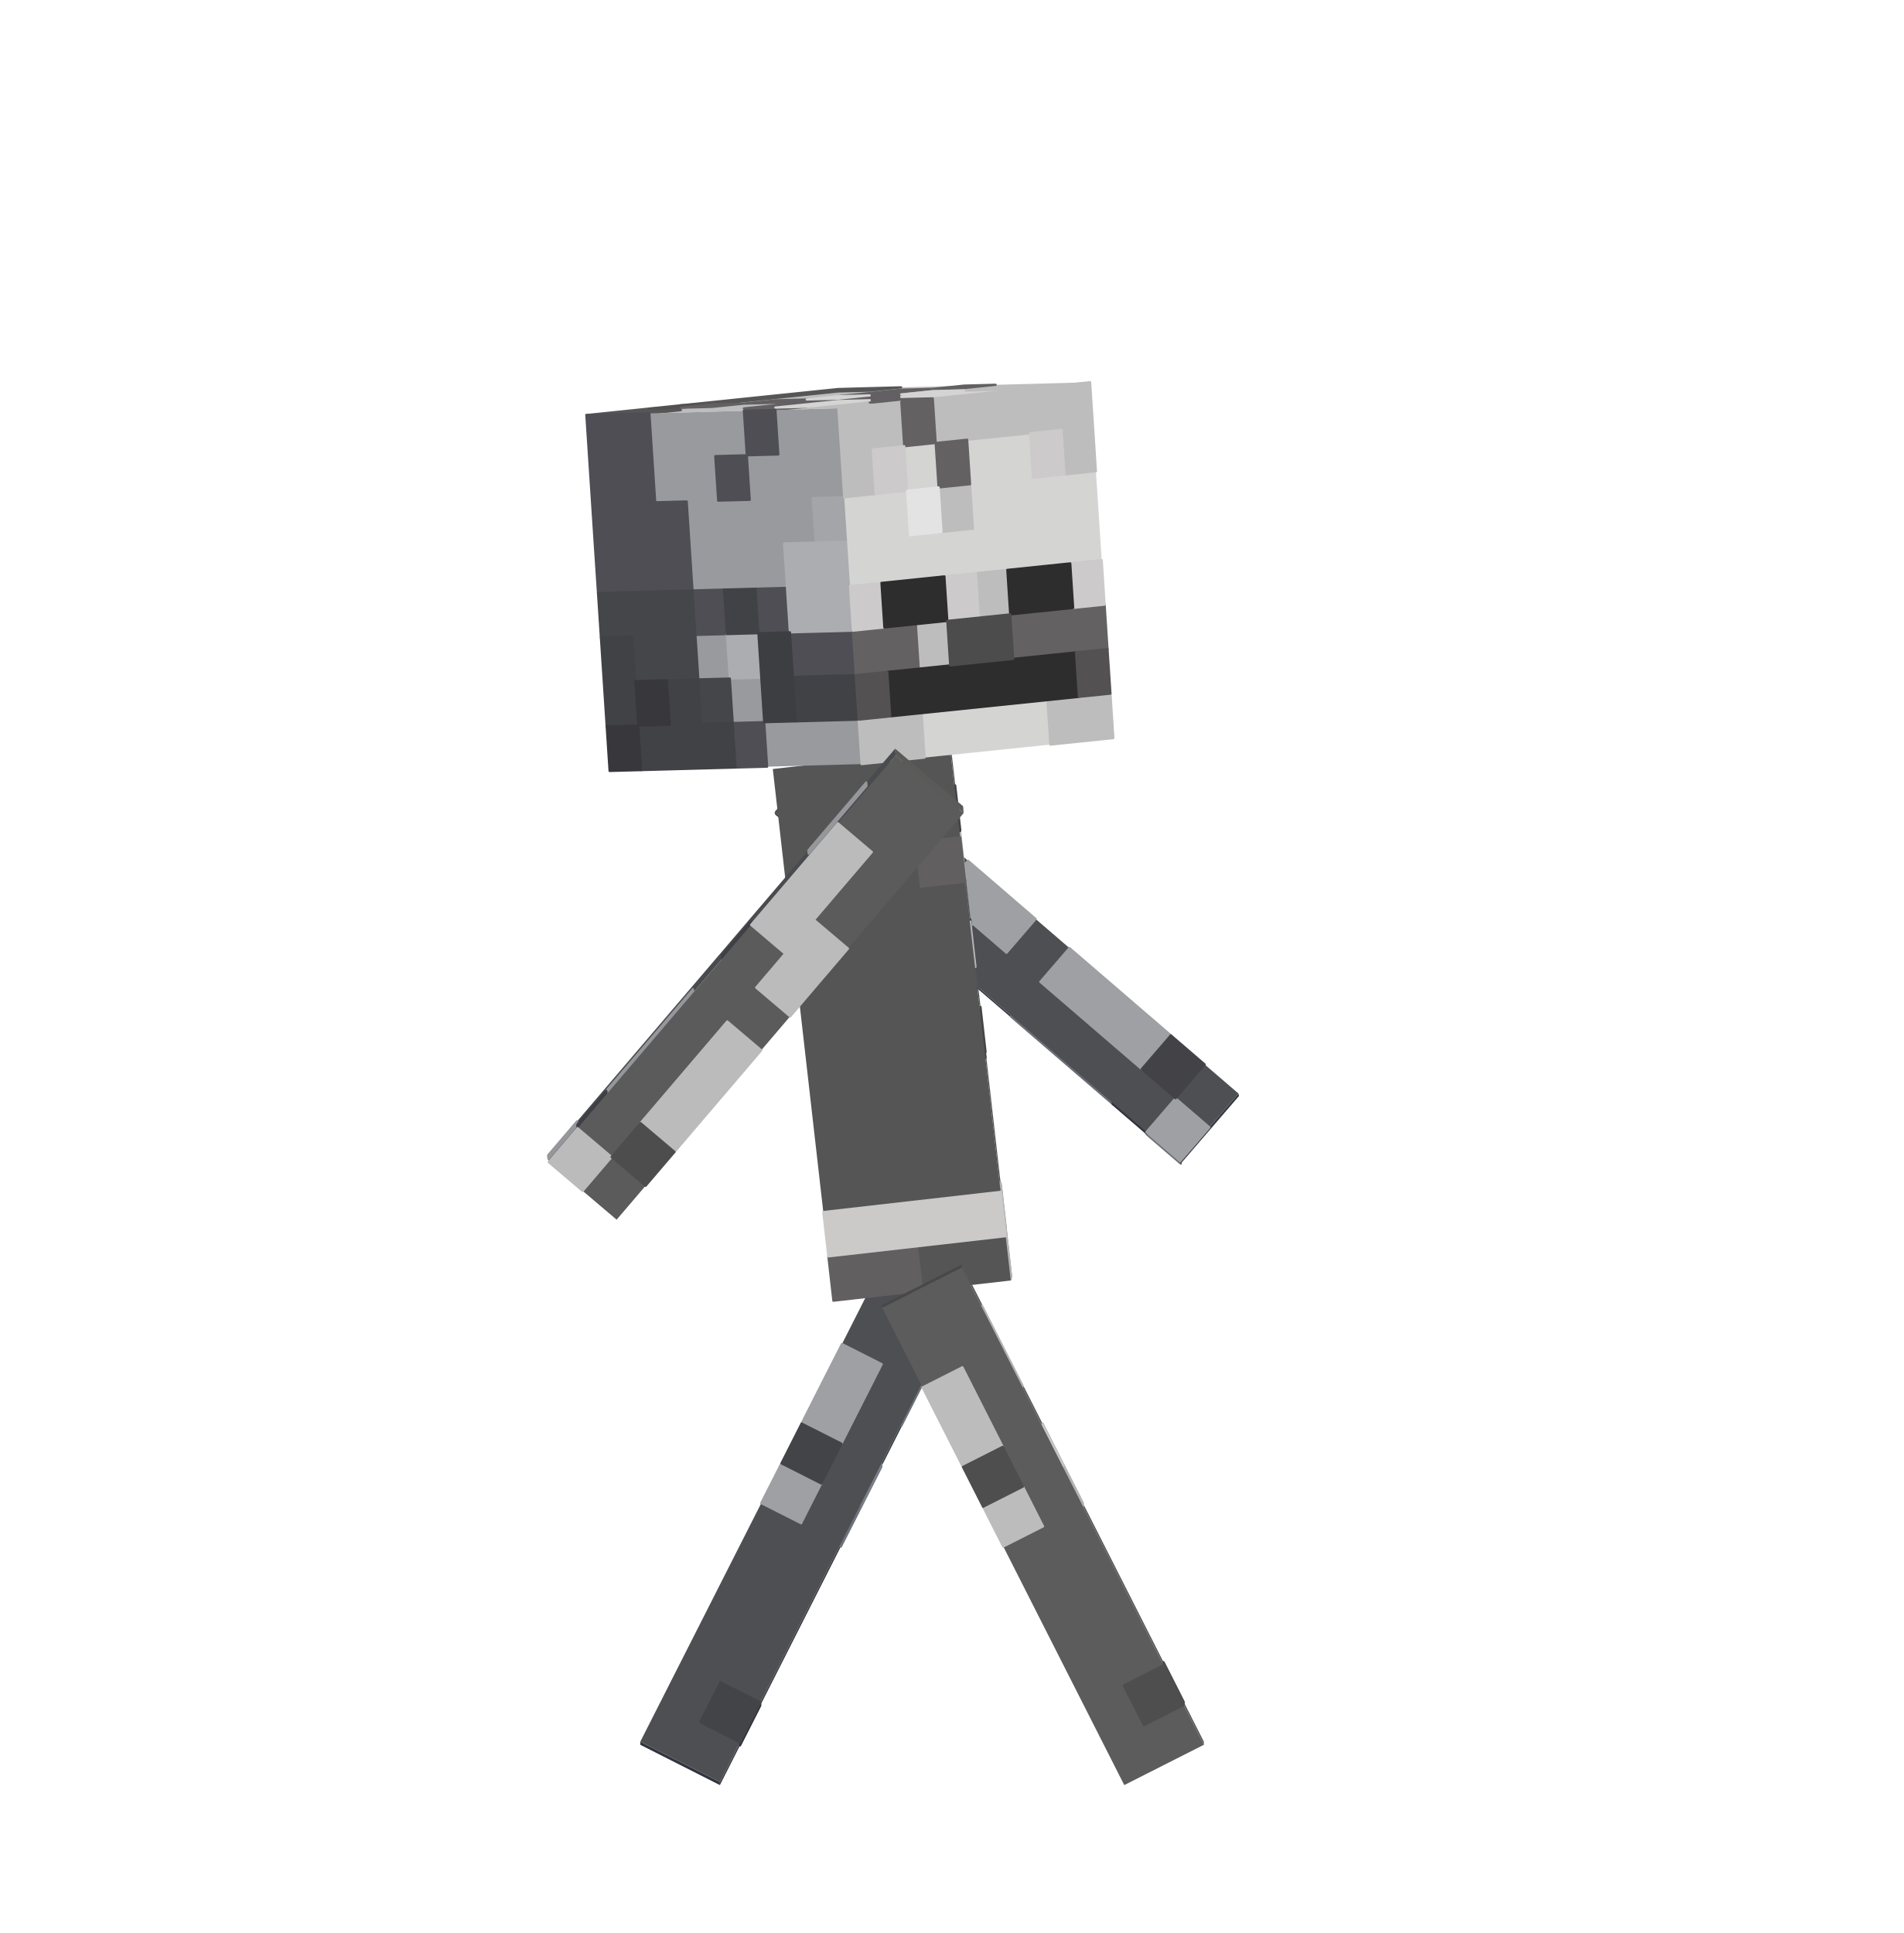
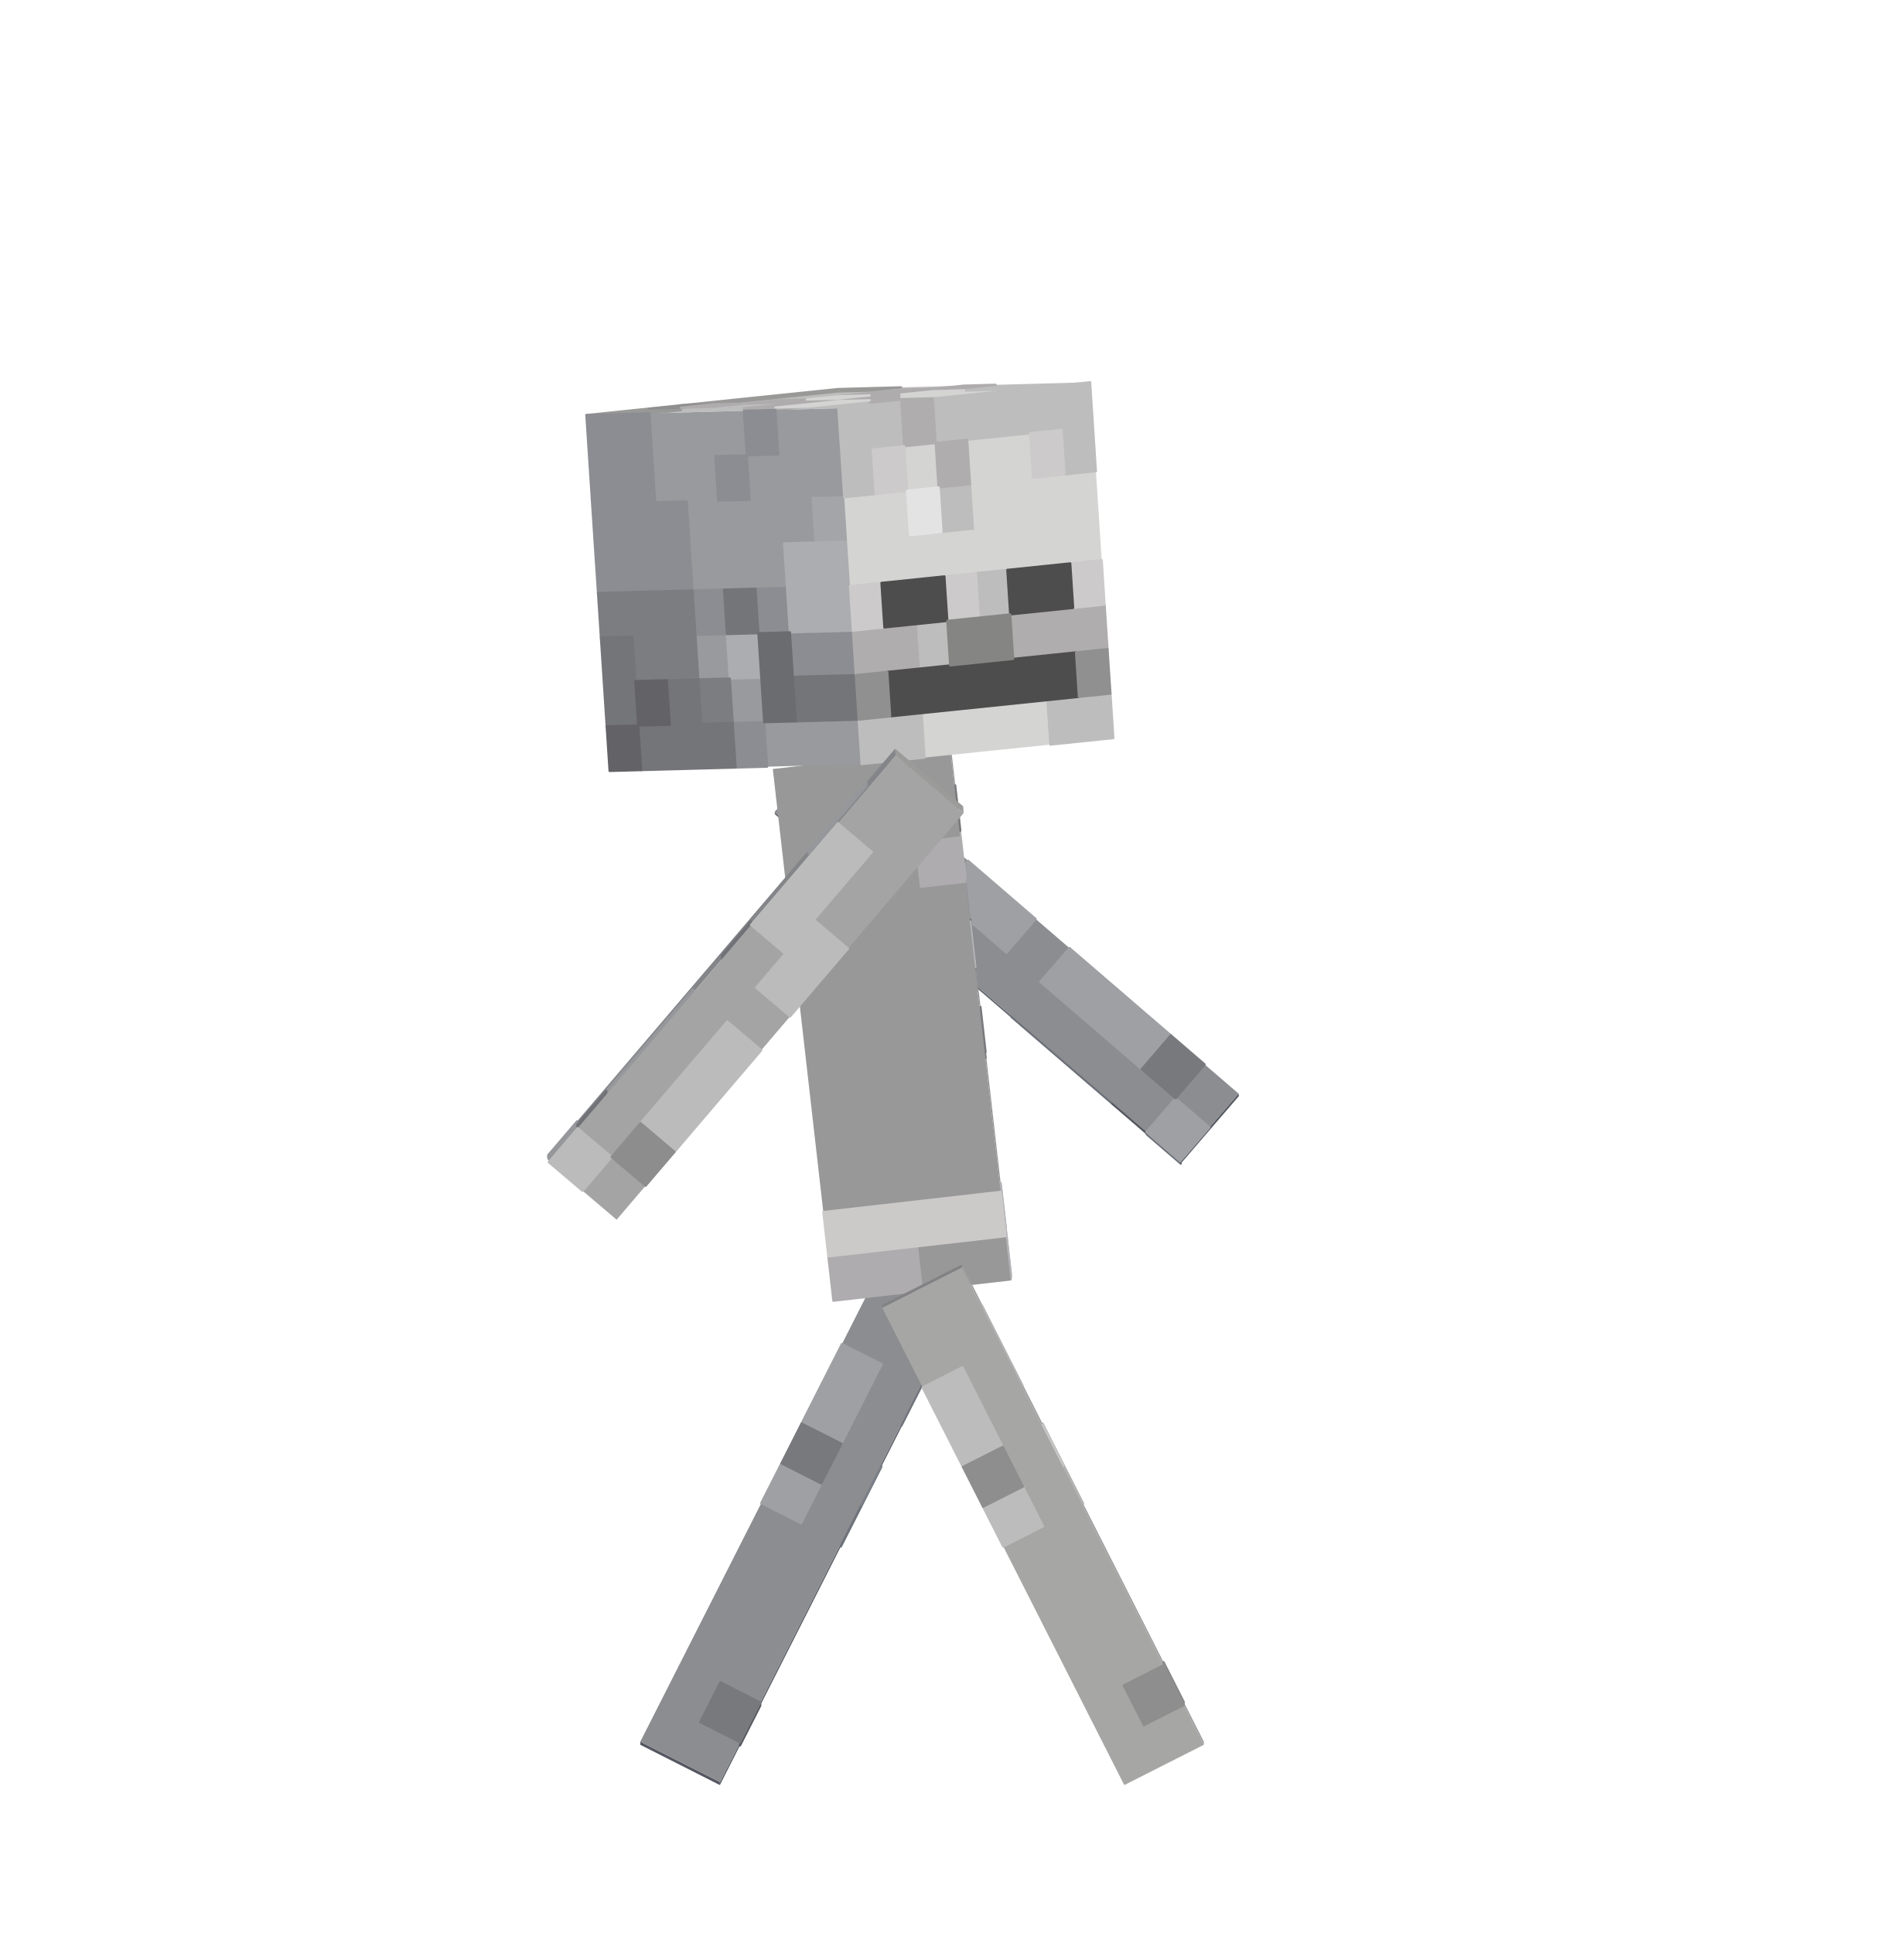
<svg xmlns="http://www.w3.org/2000/svg" viewBox="0 0 512 520" width="512" height="520" role="img" aria-labelledby="walk-6-title">
  <g id="skeleton">
    <g id="arm-left" aria-label="Left arm">
      <g class="face" data-face="back">
-         <path fill="#373b44" d="M208.47 219.09L208.33 218.43L317.43 312.36L317.58 313.02Z" />
+         <path fill="#5f646c" d="M208.47 219.09L208.33 218.43L317.43 312.36L317.58 313.02Z" />
        <path fill="#6c7079" stroke="#6c7079" stroke-width=".6" stroke-linejoin="round" d="M217.56 226.92L217.49 226.59L226.58 234.42L226.66 234.75ZM226.66 234.75L226.58 234.42L235.68 242.24L235.75 242.57ZM272.04 273.55L271.97 273.22L281.07 281.05L281.14 281.38ZM281.14 281.38L281.07 281.05L290.16 288.88L290.23 289.21ZM290.23 289.21L290.16 288.88L299.25 296.71L299.32 297.03ZM308.48 305.19L308.41 304.86L317.51 312.69L317.58 313.02Z" />
-         <path fill="#30343d" stroke="#30343d" stroke-width=".6" stroke-linejoin="round" d="M253.86 257.9L253.79 257.57L262.88 265.4L262.95 265.73ZM299.32 297.03L299.25 296.71L308.34 304.53L308.41 304.86Z" />
+         <path fill="#535760" stroke="#535760" stroke-width=".6" stroke-linejoin="round" d="M253.86 257.9L253.79 257.57L262.88 265.4L262.95 265.73ZM299.32 297.03L299.25 296.71L308.34 304.53L308.41 304.86Z" />
      </g>
      <g class="face" data-face="bottom">
-         <path fill="#333740" d="M333.1 294.18L333.24 294.83L317.58 313.02L317.43 312.36Z" />
+         <path fill="#585c65" d="M333.1 294.18L333.24 294.83L317.58 313.02L317.43 312.36Z" />
      </g>
      <g class="face" data-face="nx">
-         <path fill="#4e4f52" d="M208.33 218.43L223.99 200.25L333.1 294.18L317.43 312.36Z" />
+         <path fill="#8b8d90" d="M208.33 218.43L223.99 200.25L333.1 294.18L317.43 312.36Z" />
        <path fill="#9ea0a3" stroke="#9ea0a3" stroke-width=".6" stroke-linejoin="round" d="M226.51 234.09L234.34 225L243.44 232.83L235.61 241.92ZM235.61 241.92L243.44 232.83L252.53 240.65L244.7 249.74ZM244.7 249.74L260.36 231.56L269.45 239.39L253.79 257.57ZM261.62 248.48L269.45 239.39L278.54 247.22L270.71 256.31ZM279.8 264.13L287.64 255.04L296.73 262.87L288.9 271.96ZM288.9 271.96L296.73 262.87L305.82 270.7L297.99 279.79ZM297.99 279.79L305.82 270.7L314.91 278.52L307.08 287.61ZM308.34 304.53L316.17 295.44L325.27 303.27L317.43 312.36Z" />
-         <path fill="#434347" stroke="#434347" stroke-width=".6" stroke-linejoin="round" d="M307.08 287.61L314.91 278.52L324 286.35L316.17 295.44Z" />
+         <path fill="#78797d" stroke="#78797d" stroke-width=".6" stroke-linejoin="round" d="M307.08 287.61L314.91 278.52L324 286.35L316.17 295.44Z" />
      </g>
    </g>
    <g id="leg-left" aria-label="Left leg">
      <g class="face" data-face="front">
-         <path fill="#383c44" d="M258.7 351L258.7 351.84L193.62 480.21L193.62 479.38Z" />
+         <path fill="#61656e" d="M258.7 351L258.7 351.84L193.62 480.21L193.62 479.38Z" />
        <path fill="#6e727b" stroke="#6e727b" stroke-width=".6" stroke-linejoin="round" d="M253.28 361.7L253.28 362.12L247.86 372.82L247.86 372.4ZM247.86 372.4L247.86 372.82L242.43 383.51L242.43 383.1ZM237.01 394.21L237.01 394.63L231.59 405.33L231.59 404.91ZM231.59 404.49L231.59 405.33L226.16 416.03L226.16 415.19Z" />
        <path fill="#7b7f88" stroke="#7b7f88" stroke-width=".6" stroke-linejoin="round" d="M237.01 393.79L237.01 394.21L231.59 404.91L231.59 404.49Z" />
-         <path fill="#31343d" stroke="#31343d" stroke-width=".6" stroke-linejoin="round" d="M204.47 458.4L204.47 458.82L199.04 469.52L199.04 469.1Z" />
+         <path fill="#545861" stroke="#545861" stroke-width=".6" stroke-linejoin="round" d="M204.47 458.4L204.47 458.82L199.04 469.52L199.04 469.1Z" />
      </g>
      <g class="face" data-face="bottom">
-         <path fill="#30343d" d="M193.62 479.38L193.62 480.21L172.21 469.37L172.21 468.54Z" />
+         <path fill="#535760" d="M193.62 479.38L193.62 480.21L172.21 469.37L172.21 468.54Z" />
      </g>
      <g class="face" data-face="nx">
-         <path fill="#4e4f52" d="M237.3 340.16L258.7 351L193.62 479.38L172.21 468.54Z" />
+         <path fill="#8c8d90" d="M237.3 340.16L258.7 351L193.62 479.38L172.21 468.54Z" />
        <path fill="#9fa0a3" stroke="#9fa0a3" stroke-width=".6" stroke-linejoin="round" d="M226.45 361.56L237.15 366.98L231.73 377.67L221.02 372.25ZM221.02 372.25L231.73 377.67L226.31 388.37L215.6 382.95ZM210.18 393.65L220.88 399.07L215.46 409.77L204.75 404.35Z" />
-         <path fill="#434447" stroke="#434447" stroke-width=".6" stroke-linejoin="round" d="M215.6 382.95L226.31 388.37L220.88 399.07L210.18 393.65ZM193.76 452.56L204.47 457.98L199.04 468.68L188.34 463.26Z" />
+         <path fill="#78797d" stroke="#78797d" stroke-width=".6" stroke-linejoin="round" d="M215.6 382.95L226.31 388.37L220.88 399.07L210.18 393.65ZM193.76 452.56L204.47 457.98L199.04 468.68L188.34 463.26Z" />
      </g>
    </g>
    <g id="torso" aria-label="Torso">
      <g class="face" data-face="front">
-         <path fill="#525157" d="M255.54 201.44L255.54 199.07L271.85 342.1L271.85 344.47Z" />
-         <path fill="#434447" stroke="#434447" stroke-width=".6" stroke-linejoin="round" d="M256.9 213.06L256.9 212.76L258.26 224.68L258.26 224.98ZM256.9 211.58L256.9 211.28L258.26 223.2L258.26 223.5ZM260.98 248.52L260.98 248.23L262.34 260.15L262.34 260.44ZM260.98 247.63L260.98 247.34L262.34 259.26L262.34 259.55ZM263.7 272.66L263.7 272.36L265.05 284.28L265.05 284.58ZM263.7 271.18L263.7 270.88L265.05 282.8L265.05 283.1ZM269.13 320.04L269.13 319.74L270.49 331.66L270.49 331.96ZM269.13 319.15L269.13 318.85L270.49 330.77L270.49 331.07ZM270.49 331.66L270.49 331.07L271.85 342.99L271.85 343.58Z" />
+         <path fill="#939297" d="M255.54 201.44L255.54 199.07L271.85 342.1L271.85 344.47Z" />
+         <path fill="#79797d" stroke="#79797d" stroke-width=".6" stroke-linejoin="round" d="M256.9 213.06L256.9 212.76L258.26 224.68L258.26 224.98ZM256.9 211.58L256.9 211.28L258.26 223.2L258.26 223.5ZM260.98 248.52L260.98 248.23L262.34 260.15L262.34 260.44ZM260.98 247.63L260.98 247.34L262.34 259.26L262.34 259.55ZM263.7 272.66L263.7 272.36L265.05 284.28L265.05 284.58ZM263.7 271.18L263.7 270.88L265.05 282.8L265.05 283.1ZM269.13 320.04L269.13 319.74L270.49 331.66L270.49 331.96ZM269.13 319.15L269.13 318.85L270.49 330.77L270.49 331.07ZM270.49 331.66L270.49 331.07L271.85 342.99L271.85 343.58Z" />
        <path fill="#b3b4b7" stroke="#b3b4b7" stroke-width=".6" stroke-linejoin="round" d="M258.26 224.39L258.26 224.09L259.62 236.01L259.62 236.31ZM260.98 248.23L260.98 247.93L262.34 259.85L262.34 260.15ZM269.13 320.63L269.13 320.33L270.49 332.25L270.49 332.55ZM269.13 318.56L269.13 318.26L270.49 330.18L270.49 330.48ZM270.49 332.25L270.49 331.96L271.85 343.88L271.85 344.17ZM270.49 330.77L270.49 330.48L271.85 342.4L271.85 342.69Z" />
      </g>
      <g class="face" data-face="nx">
-         <path fill="#555555" d="M207.85 206.87L255.54 201.44L271.85 344.47L224.15 349.9Z" />
-         <path fill="#625f61" stroke="#625f61" stroke-width=".6" stroke-linejoin="round" d="M246.34 226.63L258.26 225.28L259.62 237.2L247.7 238.55ZM222.8 337.98L246.64 335.27L248 347.18L224.15 349.9Z" />
+         <path fill="#989898" d="M207.85 206.87L255.54 201.44L271.85 344.47L224.15 349.9Z" />
+         <path fill="#aeacae" stroke="#aeacae" stroke-width=".6" stroke-linejoin="round" d="M246.34 226.63L258.26 225.28L259.62 237.2L247.7 238.55ZM222.8 337.98L246.64 335.27L248 347.18L224.15 349.9Z" />
        <path fill="#ccc9c9" stroke="#ccc9c9" stroke-width=".6" stroke-linejoin="round" d="M221.44 326.06L269.13 320.63L270.49 332.55L222.8 337.98Z" />
      </g>
    </g>
    <g id="head" aria-label="Head">
      <g class="face" data-face="top">
        <path fill="#bdbdbd" d="M157.71 111.66L225.41 104.66L293.19 102.83L225.49 109.83Z" />
-         <path fill="#565656" stroke="#565656" stroke-width=".6" stroke-linejoin="round" d="M157.71 111.66L174.63 109.91L183.11 109.68L166.18 111.43ZM183.1 109.03L225.41 104.66L233.88 104.43L191.57 108.8ZM166.18 111.43L174.65 110.56L183.12 110.33L174.66 111.2ZM225.42 105.3L233.88 104.43L242.35 104.2L233.89 105.08ZM233.92 107.01L242.38 106.14L250.86 105.91L242.4 106.78Z" />
-         <path fill="#525051" stroke="#525051" stroke-width=".6" stroke-linejoin="round" d="M174.63 109.91L183.1 109.03L191.57 108.8L183.11 109.68Z" />
-         <path fill="#636063" stroke="#636063" stroke-width=".6" stroke-linejoin="round" d="M183.11 109.68L191.57 108.8L200.04 108.58L191.58 109.45ZM200.04 108.58L208.5 107.7L216.98 107.47L208.52 108.35ZM208.52 108.35L216.98 107.47L225.45 107.24L216.99 108.12ZM225.44 106.6L242.36 104.85L250.83 104.62L233.91 106.37ZM200.06 109.87L216.99 108.12L225.46 107.89L208.54 109.64ZM225.45 107.24L233.91 106.37L242.38 106.14L233.92 107.01ZM250.83 104.62L259.3 103.74L267.77 103.51L259.31 104.39ZM200.08 110.51L208.54 109.64L217.01 109.41L208.55 110.28ZM225.46 107.89L233.92 107.01L242.4 106.78L233.93 107.66ZM233.93 107.66L242.4 106.78L250.87 106.56L242.41 107.43ZM233.95 108.31L242.41 107.43L250.88 107.2L242.42 108.08Z" />
+         <path fill="#999998" stroke="#999998" stroke-width=".6" stroke-linejoin="round" d="M157.71 111.66L174.63 109.91L183.11 109.68L166.18 111.43ZM183.1 109.03L225.41 104.66L233.88 104.43L191.57 108.8ZM166.18 111.43L174.65 110.56L183.12 110.33L174.66 111.2ZM225.42 105.3L233.88 104.43L242.35 104.2L233.89 105.08ZM233.92 107.01L242.38 106.14L250.86 105.91L242.4 106.78Z" />
+         <path fill="#908f90" stroke="#908f90" stroke-width=".6" stroke-linejoin="round" d="M174.63 109.91L183.1 109.03L191.57 108.8L183.11 109.68Z" />
+         <path fill="#afacae" stroke="#afacae" stroke-width=".6" stroke-linejoin="round" d="M183.11 109.68L191.57 108.8L200.04 108.58L191.58 109.45ZM200.04 108.58L208.5 107.7L216.98 107.47L208.52 108.35ZM208.52 108.35L216.98 107.47L225.45 107.24L216.99 108.12ZM225.44 106.6L242.36 104.85L250.83 104.62L233.91 106.37ZM200.06 109.87L216.99 108.12L225.46 107.89L208.54 109.64ZM225.45 107.24L233.91 106.37L242.38 106.14L233.92 107.01ZM250.83 104.62L259.3 103.74L267.77 103.51L259.31 104.39ZM200.08 110.51L208.54 109.64L217.01 109.41L208.55 110.28ZM225.46 107.89L233.92 107.01L242.4 106.78L233.93 107.66ZM233.93 107.66L242.4 106.78L250.87 106.56L242.41 107.43ZM233.95 108.31L242.41 107.43L250.88 107.2L242.42 108.08Z" />
        <path fill="#d4d4d3" stroke="#d4d4d3" stroke-width=".6" stroke-linejoin="round" d="M216.98 107.47L225.44 106.6L233.91 106.37L225.45 107.24ZM208.54 109.64L225.46 107.89L233.93 107.66L217.01 109.41ZM242.38 106.14L250.85 105.26L259.32 105.03L250.86 105.91ZM242.4 106.78L250.86 105.91L259.33 105.68L250.87 106.56ZM250.87 106.56L259.33 105.68L267.8 105.45L259.34 106.33Z" />
      </g>
      <g class="face" data-face="nx">
        <path fill="#989a9e" d="M157.71 111.66L225.49 109.83L231.74 205.55L163.96 207.39Z" />
-         <path fill="#4f4e54" stroke="#4f4e54" stroke-width=".6" stroke-linejoin="round" d="M157.71 111.66L174.66 111.2L175.44 123.17L158.49 123.63ZM200.08 110.51L208.55 110.28L209.33 122.25L200.86 122.48ZM158.49 123.63L175.44 123.17L176.22 135.13L159.27 135.59ZM192.38 122.71L200.86 122.48L201.64 134.45L193.17 134.67ZM159.27 135.59L184.69 134.9L185.47 146.87L160.05 147.56ZM160.05 147.56L185.47 146.87L186.25 158.84L160.84 159.52ZM186.25 158.84L194.73 158.61L195.51 170.57L187.04 170.8ZM203.2 158.38L211.67 158.15L212.45 170.11L203.98 170.34ZM212.45 170.11L229.4 169.66L230.18 181.62L213.24 182.08ZM197.07 194.5L205.54 194.27L206.32 206.24L197.85 206.47Z" />
+         <path fill="#8c8d92" stroke="#8c8d92" stroke-width=".6" stroke-linejoin="round" d="M157.71 111.66L174.66 111.2L175.44 123.17L158.49 123.63ZM200.08 110.51L208.55 110.28L209.33 122.25L200.86 122.48ZM158.49 123.63L175.44 123.17L176.22 135.13L159.27 135.59ZM192.38 122.71L200.86 122.48L201.64 134.45L193.17 134.67ZM159.27 135.59L184.69 134.9L185.47 146.87L160.05 147.56ZM160.05 147.56L185.47 146.87L186.25 158.84L160.84 159.52ZM186.25 158.84L194.73 158.61L195.51 170.57L187.04 170.8ZM203.2 158.38L211.67 158.15L212.45 170.11L203.98 170.34ZM212.45 170.11L229.4 169.66L230.18 181.62L213.24 182.08ZM197.07 194.5L205.54 194.27L206.32 206.24L197.85 206.47Z" />
        <path fill="#a4a5a8" stroke="#a4a5a8" stroke-width=".6" stroke-linejoin="round" d="M218.58 133.99L227.06 133.76L227.84 145.72L219.37 145.95Z" />
        <path fill="#abadb0" stroke="#abadb0" stroke-width=".6" stroke-linejoin="round" d="M210.89 146.18L227.84 145.72L228.62 157.69L211.67 158.15ZM211.67 158.15L228.62 157.69L229.4 169.66L212.45 170.11ZM195.51 170.57L203.98 170.34L204.76 182.31L196.29 182.54Z" />
-         <path fill="#45464a" stroke="#45464a" stroke-width=".6" stroke-linejoin="round" d="M160.84 159.52L186.25 158.84L187.04 170.8L161.62 171.49ZM170.09 171.26L187.04 170.8L187.82 182.77L170.87 183.23ZM187.82 182.77L196.29 182.54L197.07 194.5L188.6 194.73Z" />
-         <path fill="#414246" stroke="#414246" stroke-width=".6" stroke-linejoin="round" d="M194.73 158.61L203.2 158.38L203.98 170.34L195.51 170.57ZM161.62 171.49L170.09 171.26L170.87 183.23L162.4 183.45ZM162.4 183.45L170.87 183.23L171.65 195.19L163.18 195.42ZM179.34 183L187.82 182.77L188.6 194.73L180.13 194.96ZM213.24 182.08L230.18 181.62L230.96 193.59L214.02 194.05ZM171.65 195.19L197.07 194.5L197.85 206.47L172.43 207.16Z" />
-         <path fill="#3c3e41" stroke="#3c3e41" stroke-width=".6" stroke-linejoin="round" d="M203.98 170.34L212.45 170.11L213.24 182.08L204.76 182.31ZM204.76 182.31L213.24 182.08L214.02 194.05L205.54 194.27Z" />
-         <path fill="#38383c" stroke="#38383c" stroke-width=".6" stroke-linejoin="round" d="M170.87 183.23L179.34 183L180.13 194.96L171.65 195.19ZM163.18 195.42L171.65 195.19L172.43 207.16L163.96 207.39Z" />
+         <path fill="#7b7d80" stroke="#7b7d80" stroke-width=".6" stroke-linejoin="round" d="M160.84 159.52L186.25 158.84L187.04 170.8L161.62 171.49ZM170.09 171.26L187.04 170.8L187.82 182.77L170.87 183.23ZM187.82 182.77L196.29 182.54L197.07 194.5L188.6 194.73Z" />
+         <path fill="#747579" stroke="#747579" stroke-width=".6" stroke-linejoin="round" d="M194.73 158.61L203.2 158.38L203.98 170.34L195.51 170.57ZM161.62 171.49L170.09 171.26L170.87 183.23L162.4 183.45ZM162.4 183.45L170.87 183.23L171.65 195.19L163.18 195.42ZM179.34 183L187.82 182.77L188.6 194.73L180.13 194.96ZM213.24 182.08L230.18 181.62L230.96 193.59L214.02 194.05ZM171.65 195.19L197.07 194.5L197.85 206.47L172.43 207.16Z" />
+         <path fill="#6a6c70" stroke="#6a6c70" stroke-width=".6" stroke-linejoin="round" d="M203.98 170.34L212.45 170.11L213.24 182.08L204.76 182.31ZM204.76 182.31L213.24 182.08L214.02 194.05L205.54 194.27Z" />
+         <path fill="#636266" stroke="#636266" stroke-width=".6" stroke-linejoin="round" d="M170.87 183.23L179.34 183L180.13 194.96L171.65 195.19ZM163.18 195.42L171.65 195.19L172.43 207.16L163.96 207.39Z" />
      </g>
      <g class="face" data-face="front">
        <path fill="#d4d4d3" d="M225.49 109.83L293.19 102.83L299.44 198.55L231.74 205.55Z" />
        <path fill="#bebdbd" stroke="#bebdbd" stroke-width=".6" stroke-linejoin="round" d="M225.49 109.83L242.42 108.08L243.2 120.04L226.28 121.79ZM250.88 107.2L293.19 102.83L293.97 114.79L251.66 119.17ZM226.28 121.79L234.74 120.92L235.52 132.88L227.06 133.76ZM285.51 115.67L293.97 114.79L294.75 126.76L286.29 127.63ZM252.44 131.13L260.9 130.26L261.68 142.22L253.22 143.1ZM262.47 154.19L270.93 153.31L271.71 165.28L263.25 166.16ZM246.32 167.91L254.79 167.03L255.57 179L247.1 179.87ZM230.96 193.59L247.89 191.84L248.67 203.8L231.74 205.55ZM281.73 188.34L298.66 186.59L299.44 198.55L282.51 200.3Z" />
-         <path fill="#646163" stroke="#646163" stroke-width=".6" stroke-linejoin="round" d="M242.42 108.08L250.88 107.2L251.66 119.17L243.2 120.04ZM251.66 119.17L260.12 118.29L260.9 130.26L252.44 131.13ZM229.4 169.66L246.32 167.91L247.1 179.87L230.18 181.62ZM271.71 165.28L297.09 162.65L297.87 174.62L272.49 177.25Z" />
+         <path fill="#afadae" stroke="#afadae" stroke-width=".6" stroke-linejoin="round" d="M242.42 108.08L250.88 107.2L251.66 119.17L243.2 120.04ZM251.66 119.17L260.12 118.29L260.9 130.26L252.44 131.13ZM229.4 169.66L246.32 167.91L247.1 179.87L230.18 181.62ZM271.71 165.28L297.09 162.65L297.87 174.62L272.49 177.25Z" />
        <path fill="#cccaca" stroke="#cccaca" stroke-width=".6" stroke-linejoin="round" d="M234.74 120.92L243.2 120.04L243.98 132.01L235.52 132.88ZM277.05 116.54L285.51 115.67L286.29 127.63L277.83 128.51ZM228.62 157.69L237.08 156.81L237.86 168.78L229.4 169.66ZM254 155.06L262.47 154.19L263.25 166.16L254.79 167.03ZM287.85 151.56L296.31 150.69L297.09 162.65L288.63 163.53Z" />
        <path fill="#e4e3e3" stroke="#e4e3e3" stroke-width=".6" stroke-linejoin="round" d="M243.98 132.01L252.44 131.13L253.22 143.1L244.76 143.97Z" />
-         <path fill="#2d2d2d" stroke="#2d2d2d" stroke-width=".6" stroke-linejoin="round" d="M237.08 156.81L254 155.06L254.79 167.03L237.86 168.78ZM270.93 153.31L287.85 151.56L288.63 163.53L271.71 165.28ZM238.64 180.75L289.41 175.5L290.19 187.46L239.42 192.71Z" />
-         <path fill="#4d4c4c" stroke="#4d4c4c" stroke-width=".6" stroke-linejoin="round" d="M254.79 167.03L271.71 165.28L272.49 177.25L255.57 179Z" />
-         <path fill="#535152" stroke="#535152" stroke-width=".6" stroke-linejoin="round" d="M230.18 181.62L238.64 180.75L239.42 192.71L230.96 193.59ZM289.41 175.5L297.87 174.62L298.66 186.59L290.19 187.46Z" />
+         <path fill="#4e4d4d" stroke="#4e4d4d" stroke-width=".6" stroke-linejoin="round" d="M237.08 156.81L254 155.06L254.79 167.03L237.86 168.78ZM270.93 153.31L287.85 151.56L288.63 163.53L271.71 165.28ZM238.64 180.75L289.41 175.5L290.19 187.46L239.42 192.71Z" />
+         <path fill="#858584" stroke="#858584" stroke-width=".6" stroke-linejoin="round" d="M254.79 167.03L271.71 165.28L272.49 177.25L255.57 179Z" />
+         <path fill="#919090" stroke="#919090" stroke-width=".6" stroke-linejoin="round" d="M230.18 181.62L238.64 180.75L239.42 192.71L230.96 193.59ZM289.41 175.5L297.87 174.62L298.66 186.59L290.19 187.46Z" />
      </g>
    </g>
    <g id="leg-right" aria-label="Right leg">
      <g class="face" data-face="front">
-         <path fill="#565758" d="M258.7 341L258.7 340.16L323.79 468.54L323.79 469.37Z" />
+         <path fill="#9c9d9e" d="M258.7 341L258.7 340.16L323.79 468.54L323.79 469.37Z" />
        <path fill="#b2b2b3" stroke="#b2b2b3" stroke-width=".6" stroke-linejoin="round" d="M264.13 351.7L264.13 351.28L269.55 361.98L269.55 362.39ZM269.55 362.39L269.55 361.98L274.98 372.67L274.98 373.09ZM280.4 383.37L280.4 382.95L285.82 393.65L285.82 394.07ZM285.82 394.49L285.82 393.65L291.25 404.35L291.25 405.19Z" />
        <path fill="#c8c8c9" stroke="#c8c8c9" stroke-width=".6" stroke-linejoin="round" d="M280.4 383.79L280.4 383.37L285.82 394.07L285.82 394.49Z" />
-         <path fill="#4a4a4c" stroke="#4a4a4c" stroke-width=".6" stroke-linejoin="round" d="M312.94 447.56L312.94 447.14L318.36 457.84L318.36 458.26Z" />
+         <path fill="#878688" stroke="#878688" stroke-width=".6" stroke-linejoin="round" d="M312.94 447.56L312.94 447.14L318.36 457.84L318.36 458.26Z" />
      </g>
      <g class="face" data-face="top">
-         <path fill="#48484a" d="M237.3 351.84L237.3 351L258.7 340.16L258.7 341Z" />
+         <path fill="#828285" d="M237.3 351.84L237.3 351L258.7 340.16L258.7 341Z" />
      </g>
      <g class="face" data-face="nx">
-         <path fill="#5c5c5c" d="M237.3 351.84L258.7 341L323.79 469.37L302.38 480.21Z" />
+         <path fill="#a6a6a5" d="M237.3 351.84L258.7 341L323.79 469.37L302.38 480.21Z" />
        <path fill="#bdbcbc" stroke="#bdbcbc" stroke-width=".6" stroke-linejoin="round" d="M248.14 373.23L258.85 367.81L264.27 378.51L253.57 383.93ZM253.57 383.93L264.27 378.51L269.69 389.21L258.99 394.63ZM264.41 405.33L275.12 399.91L280.54 410.61L269.84 416.03Z" />
-         <path fill="#4f4e4f" stroke="#4f4e4f" stroke-width=".6" stroke-linejoin="round" d="M258.99 394.63L269.69 389.21L275.12 399.91L264.41 405.33ZM302.24 453.4L312.94 447.98L318.36 458.68L307.66 464.1Z" />
+         <path fill="#8f8e8f" stroke="#8f8e8f" stroke-width=".6" stroke-linejoin="round" d="M258.99 394.63L269.69 389.21L275.12 399.91L264.41 405.33ZM302.24 453.4L312.94 447.98L318.36 458.68L307.66 464.1Z" />
      </g>
    </g>
    <g id="arm-right" aria-label="Right arm">
      <g class="face" data-face="back">
-         <path fill="#494b4f" d="M240.76 201.39L240.9 203.23L147.58 312.61L147.43 310.77Z" />
+         <path fill="#838589" d="M240.76 201.39L240.9 203.23L147.58 312.61L147.43 310.77Z" />
        <path fill="#95979b" stroke="#95979b" stroke-width=".6" stroke-linejoin="round" d="M232.98 210.5L233.05 211.42L225.28 220.54L225.21 219.62ZM225.21 219.62L225.28 220.54L217.5 229.65L217.43 228.73ZM186.39 266.11L186.46 267.03L178.68 276.15L178.61 275.23ZM178.61 275.23L178.68 276.15L170.91 285.26L170.84 284.34ZM170.84 284.34L170.91 285.26L163.13 294.38L163.06 293.46ZM155.21 301.66L155.28 302.57L147.5 311.69L147.43 310.77Z" />
-         <path fill="#3f4045" stroke="#3f4045" stroke-width=".6" stroke-linejoin="round" d="M201.95 247.88L202.02 248.8L194.24 257.92L194.17 257ZM163.06 293.46L163.13 294.38L155.35 303.49L155.28 302.57Z" />
+         <path fill="#717277" stroke="#717277" stroke-width=".6" stroke-linejoin="round" d="M201.95 247.88L202.02 248.8L194.24 257.92L194.17 257ZM163.06 293.46L163.13 294.38L155.35 303.49L155.28 302.57Z" />
      </g>
      <g class="face" data-face="top">
-         <path fill="#5a5a59" d="M240.9 203.23L240.76 201.39L259.04 216.89L259.18 218.73Z" />
+         <path fill="#9b9b9a" d="M240.9 203.23L240.76 201.39L259.04 216.89L259.18 218.73Z" />
      </g>
      <g class="face" data-face="nx">
-         <path fill="#5b5b5b" d="M240.9 203.23L259.18 218.73L165.85 328.11L147.58 312.61Z" />
+         <path fill="#a4a4a4" d="M240.9 203.23L259.18 218.73L165.85 328.11L147.58 312.61Z" />
        <path fill="#bbbbbb" stroke="#bbbbbb" stroke-width=".6" stroke-linejoin="round" d="M225.35 221.46L234.49 229.21L226.71 238.32L217.57 230.57ZM217.57 230.57L226.71 238.32L218.93 247.44L209.79 239.69ZM209.79 239.69L228.07 255.19L220.29 264.3L202.02 248.8ZM211.15 256.55L220.29 264.3L212.52 273.42L203.38 265.67ZM195.6 274.78L204.74 282.53L196.96 291.65L187.82 283.9ZM187.82 283.9L196.96 291.65L189.18 300.76L180.05 293.01ZM180.05 293.01L189.18 300.76L181.41 309.88L172.27 302.13ZM155.35 303.49L164.49 311.24L156.71 320.36L147.58 312.61Z" />
-         <path fill="#4e4d4e" stroke="#4e4d4e" stroke-width=".6" stroke-linejoin="round" d="M172.27 302.13L181.41 309.88L173.63 318.99L164.49 311.24Z" />
+         <path fill="#8d8d8e" stroke="#8d8d8e" stroke-width=".6" stroke-linejoin="round" d="M172.27 302.13L181.41 309.88L173.63 318.99L164.49 311.24Z" />
      </g>
    </g>
  </g>
</svg>
